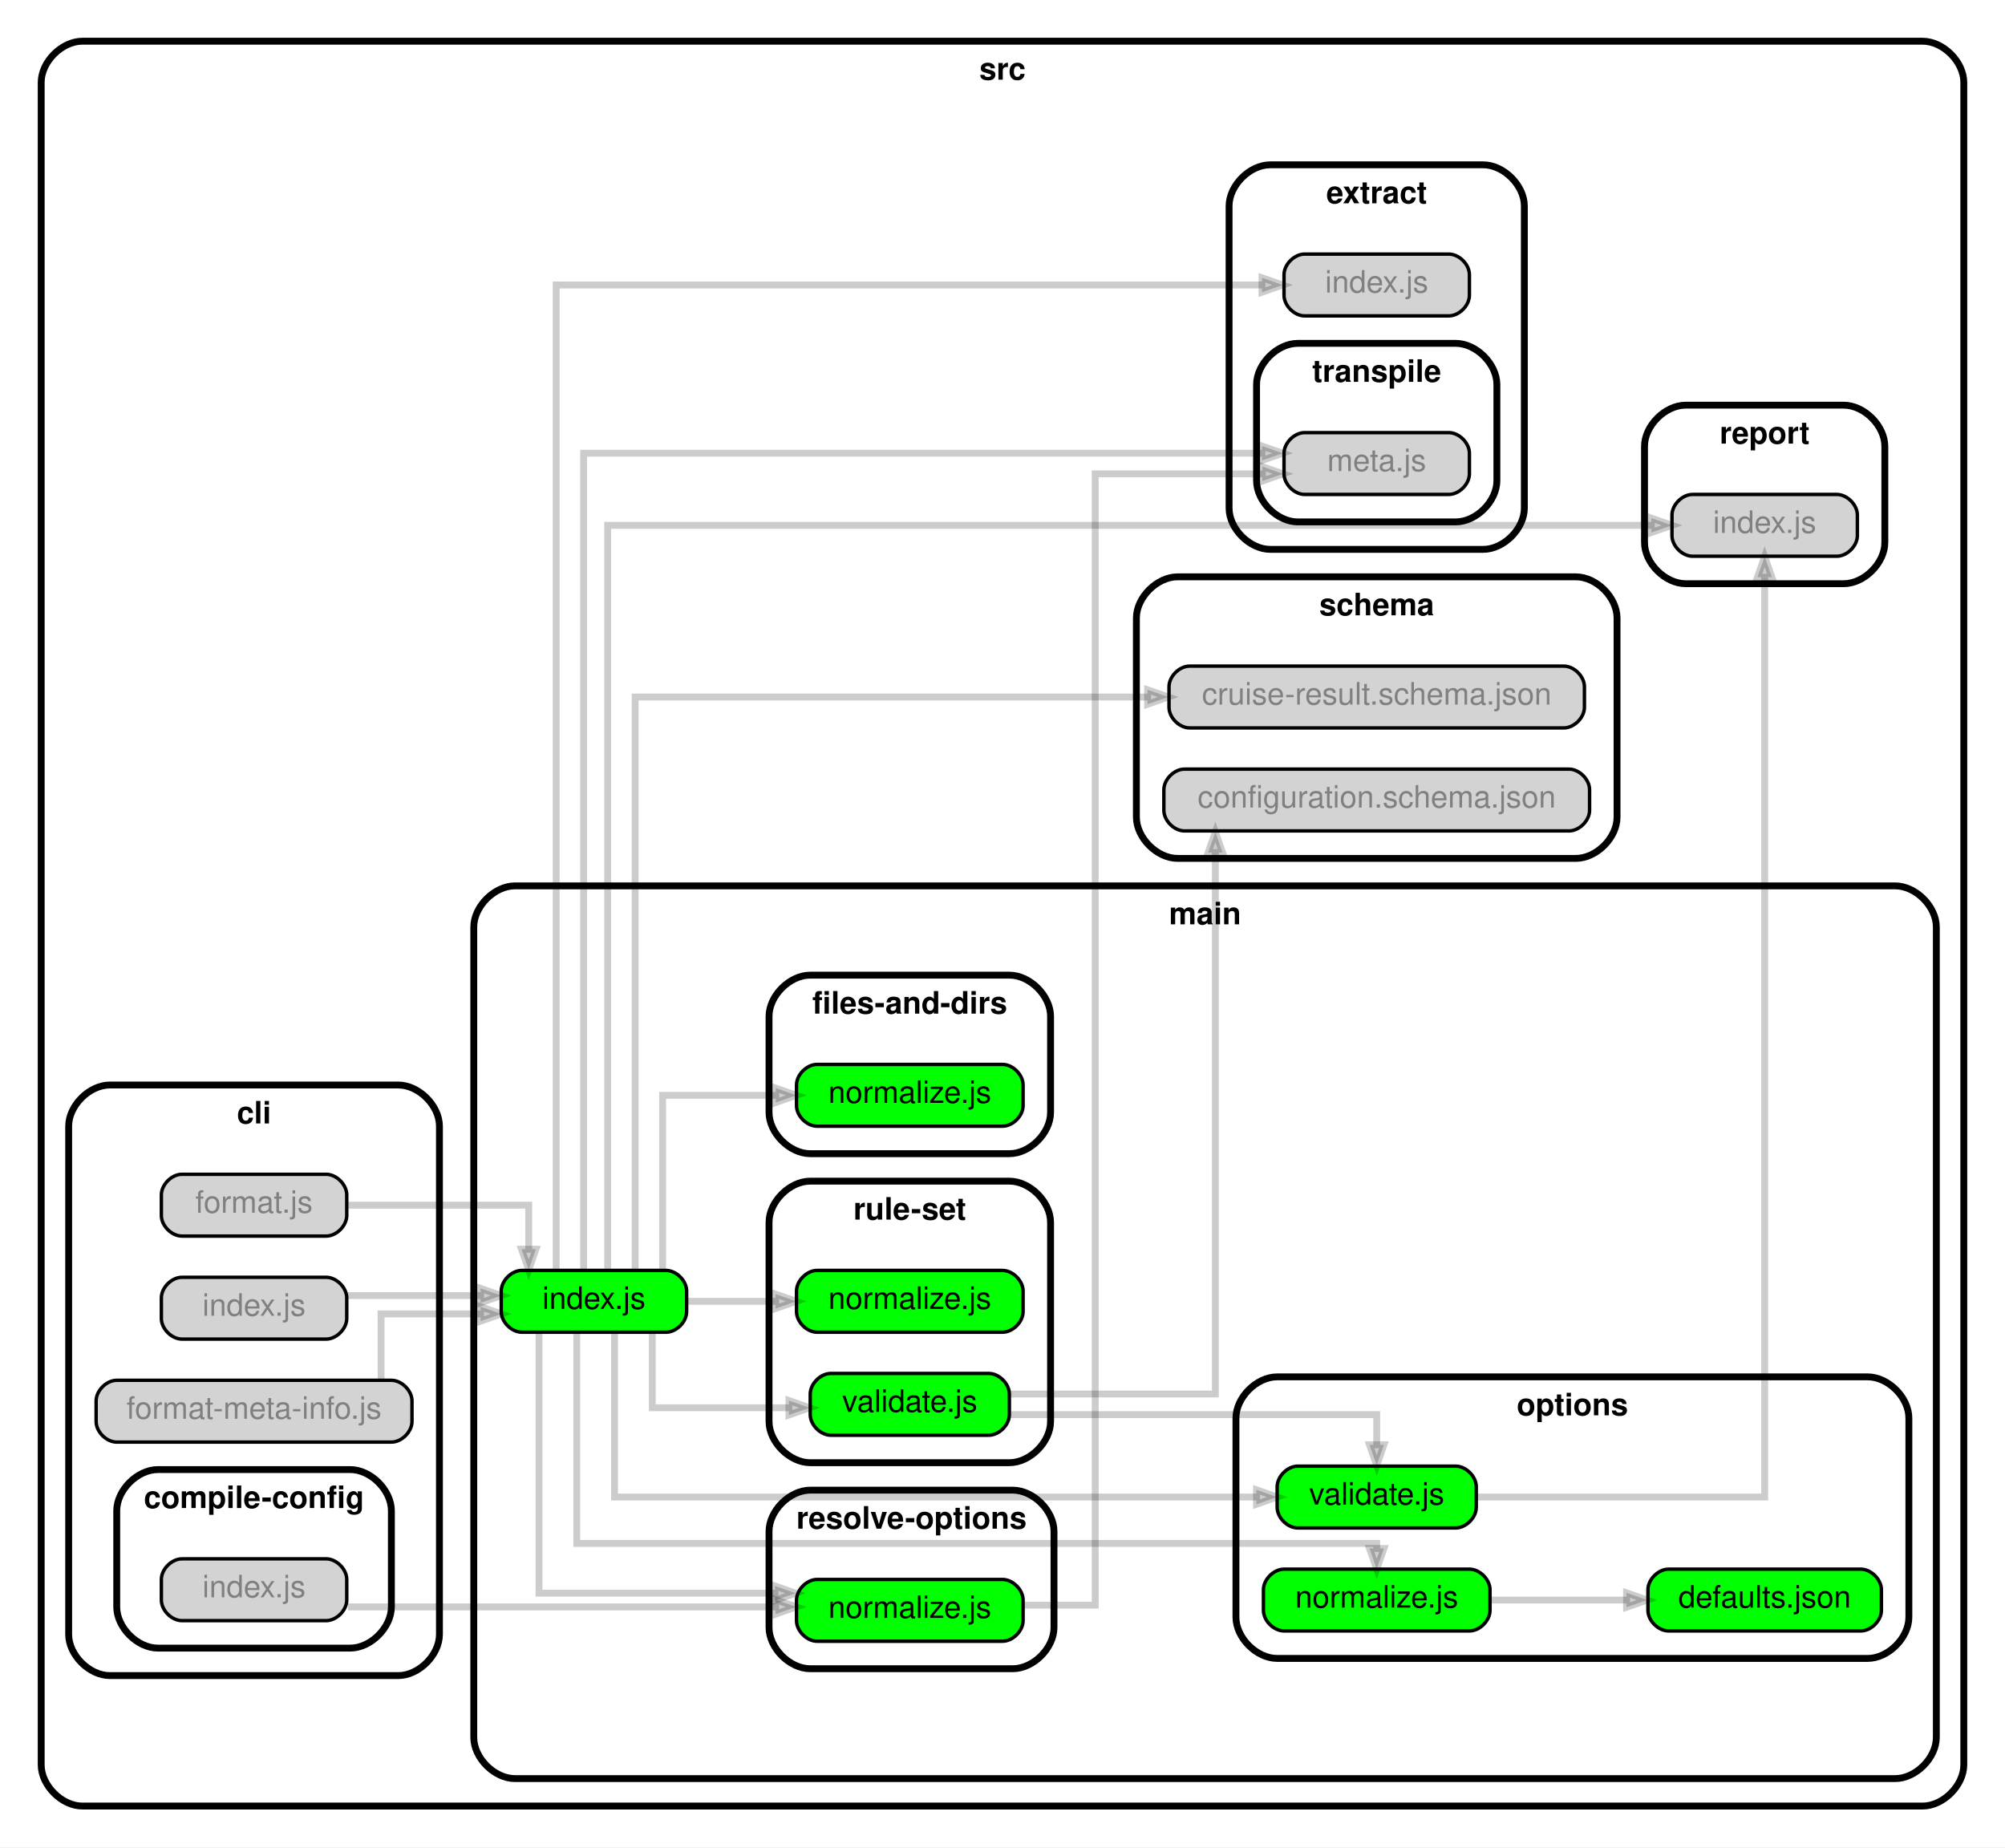
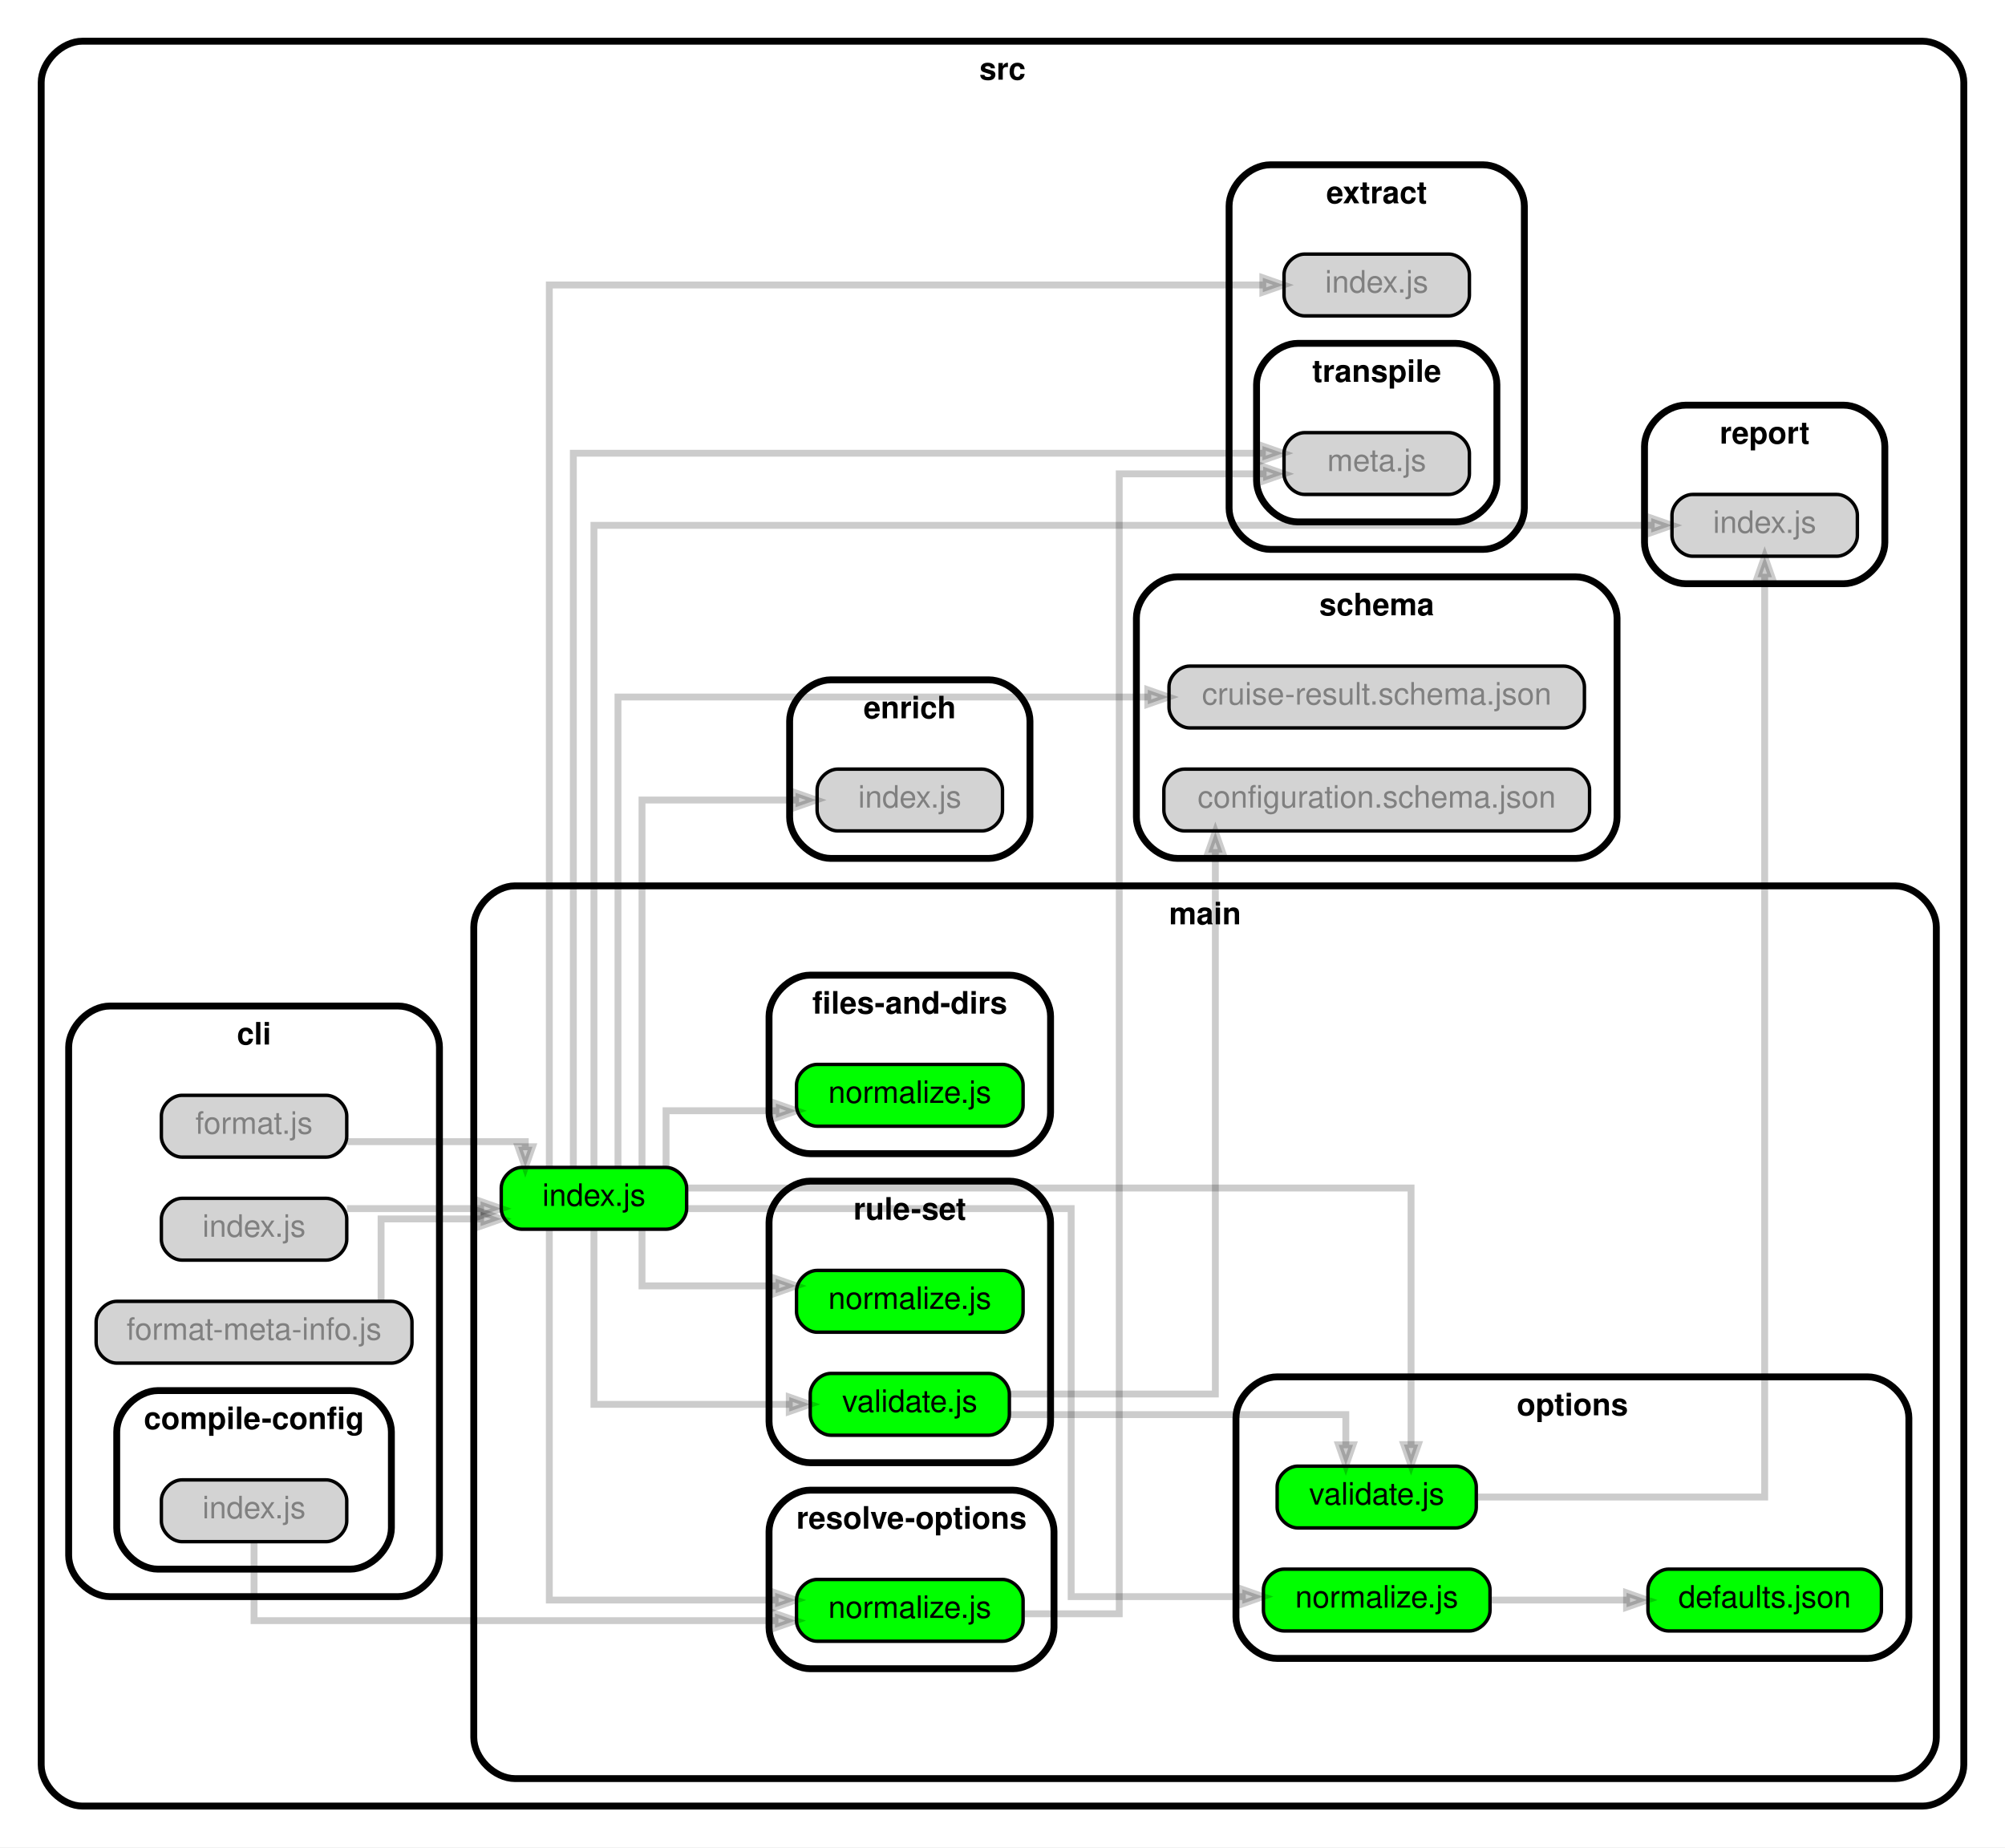
<svg xmlns="http://www.w3.org/2000/svg" xmlns:xlink="http://www.w3.org/1999/xlink" width="584pt" height="538pt" viewBox="0.00 0.00 584.00 538.00">
  <g id="graph0" class="graph" transform="scale(1 1) rotate(0) translate(4 534)">
    <polygon fill="white" stroke="transparent" points="-4,4 -4,-534 580,-534 580,4 -4,4" />
    <g id="clust1" class="cluster">
      <path fill="#ffffff" stroke="black" stroke-width="2" d="M20,-8C20,-8 556,-8 556,-8 562,-8 568,-14 568,-20 568,-20 568,-510 568,-510 568,-516 562,-522 556,-522 556,-522 20,-522 20,-522 14,-522 8,-516 8,-510 8,-510 8,-20 8,-20 8,-14 14,-8 20,-8" />
      <text text-anchor="middle" x="288" y="-510.8" font-family="Helvetica,sans-Serif" font-weight="bold" font-size="9.00">src</text>
    </g>
    <g id="clust2" class="cluster">
-       <path fill="#ffffff" stroke="black" stroke-width="2" d="M28,-46C28,-46 112,-46 112,-46 118,-46 124,-52 124,-58 124,-58 124,-206 124,-206 124,-212 118,-218 112,-218 112,-218 28,-218 28,-218 22,-218 16,-212 16,-206 16,-206 16,-58 16,-58 16,-52 22,-46 28,-46" />
-       <text text-anchor="middle" x="70" y="-206.8" font-family="Helvetica,sans-Serif" font-weight="bold" font-size="9.00">cli</text>
+       <path fill="#ffffff" stroke="black" stroke-width="2" d="M28,-69C28,-69 112,-69 112,-69 118,-69 124,-75 124,-81 124,-81 124,-229 124,-229 124,-235 118,-241 112,-241 112,-241 28,-241 28,-241 22,-241 16,-235 16,-229 16,-229 16,-81 16,-81 16,-75 22,-69 28,-69" />
+       <text text-anchor="middle" x="70" y="-229.8" font-family="Helvetica,sans-Serif" font-weight="bold" font-size="9.00">cli</text>
    </g>
    <g id="clust3" class="cluster">
-       <path fill="#ffffff" stroke="black" stroke-width="2" d="M42,-54C42,-54 98,-54 98,-54 104,-54 110,-60 110,-66 110,-66 110,-94 110,-94 110,-100 104,-106 98,-106 98,-106 42,-106 42,-106 36,-106 30,-100 30,-94 30,-94 30,-66 30,-66 30,-60 36,-54 42,-54" />
-       <text text-anchor="middle" x="70" y="-94.8" font-family="Helvetica,sans-Serif" font-weight="bold" font-size="9.00">compile-config</text>
+       <path fill="#ffffff" stroke="black" stroke-width="2" d="M42,-77C42,-77 98,-77 98,-77 104,-77 110,-83 110,-89 110,-89 110,-117 110,-117 110,-123 104,-129 98,-129 98,-129 42,-129 42,-129 36,-129 30,-123 30,-117 30,-117 30,-89 30,-89 30,-83 36,-77 42,-77" />
+       <text text-anchor="middle" x="70" y="-117.8" font-family="Helvetica,sans-Serif" font-weight="bold" font-size="9.00">compile-config</text>
    </g>
    <g id="clust4" class="cluster">
+       <path fill="#ffffff" stroke="black" stroke-width="2" d="M238,-284C238,-284 284,-284 284,-284 290,-284 296,-290 296,-296 296,-296 296,-324 296,-324 296,-330 290,-336 284,-336 284,-336 238,-336 238,-336 232,-336 226,-330 226,-324 226,-324 226,-296 226,-296 226,-290 232,-284 238,-284" />
+       <text text-anchor="middle" x="261" y="-324.8" font-family="Helvetica,sans-Serif" font-weight="bold" font-size="9.00">enrich</text>
+     </g>
+     <g id="clust5" class="cluster">
      <path fill="#ffffff" stroke="black" stroke-width="2" d="M366,-374C366,-374 428,-374 428,-374 434,-374 440,-380 440,-386 440,-386 440,-474 440,-474 440,-480 434,-486 428,-486 428,-486 366,-486 366,-486 360,-486 354,-480 354,-474 354,-474 354,-386 354,-386 354,-380 360,-374 366,-374" />
      <text text-anchor="middle" x="397" y="-474.8" font-family="Helvetica,sans-Serif" font-weight="bold" font-size="9.00">extract</text>
    </g>
-     <g id="clust5" class="cluster">
+     <g id="clust6" class="cluster">
      <path fill="#ffffff" stroke="black" stroke-width="2" d="M374,-382C374,-382 420,-382 420,-382 426,-382 432,-388 432,-394 432,-394 432,-422 432,-422 432,-428 426,-434 420,-434 420,-434 374,-434 374,-434 368,-434 362,-428 362,-422 362,-422 362,-394 362,-394 362,-388 368,-382 374,-382" />
      <text text-anchor="middle" x="397" y="-422.8" font-family="Helvetica,sans-Serif" font-weight="bold" font-size="9.00">transpile</text>
    </g>
-     <g id="clust6" class="cluster">
+     <g id="clust7" class="cluster">
      <path fill="#ffffff" stroke="black" stroke-width="2" d="M146,-16C146,-16 548,-16 548,-16 554,-16 560,-22 560,-28 560,-28 560,-264 560,-264 560,-270 554,-276 548,-276 548,-276 146,-276 146,-276 140,-276 134,-270 134,-264 134,-264 134,-28 134,-28 134,-22 140,-16 146,-16" />
      <text text-anchor="middle" x="347" y="-264.8" font-family="Helvetica,sans-Serif" font-weight="bold" font-size="9.00">main</text>
    </g>
-     <g id="clust7" class="cluster">
+     <g id="clust8" class="cluster">
      <path fill="#ffffff" stroke="black" stroke-width="2" d="M232,-198C232,-198 290,-198 290,-198 296,-198 302,-204 302,-210 302,-210 302,-238 302,-238 302,-244 296,-250 290,-250 290,-250 232,-250 232,-250 226,-250 220,-244 220,-238 220,-238 220,-210 220,-210 220,-204 226,-198 232,-198" />
      <text text-anchor="middle" x="261" y="-238.8" font-family="Helvetica,sans-Serif" font-weight="bold" font-size="9.00">files-and-dirs</text>
    </g>
-     <g id="clust8" class="cluster">
+     <g id="clust9" class="cluster">
      <path fill="#ffffff" stroke="black" stroke-width="2" d="M368,-51C368,-51 540,-51 540,-51 546,-51 552,-57 552,-63 552,-63 552,-121 552,-121 552,-127 546,-133 540,-133 540,-133 368,-133 368,-133 362,-133 356,-127 356,-121 356,-121 356,-63 356,-63 356,-57 362,-51 368,-51" />
      <text text-anchor="middle" x="454" y="-121.8" font-family="Helvetica,sans-Serif" font-weight="bold" font-size="9.00">options</text>
    </g>
-     <g id="clust9" class="cluster">
+     <g id="clust10" class="cluster">
      <path fill="#ffffff" stroke="black" stroke-width="2" d="M232,-48C232,-48 291,-48 291,-48 297,-48 303,-54 303,-60 303,-60 303,-88 303,-88 303,-94 297,-100 291,-100 291,-100 232,-100 232,-100 226,-100 220,-94 220,-88 220,-88 220,-60 220,-60 220,-54 226,-48 232,-48" />
      <text text-anchor="middle" x="261.5" y="-88.8" font-family="Helvetica,sans-Serif" font-weight="bold" font-size="9.00">resolve-options</text>
    </g>
-     <g id="clust10" class="cluster">
+     <g id="clust11" class="cluster">
      <path fill="#ffffff" stroke="black" stroke-width="2" d="M232,-108C232,-108 290,-108 290,-108 296,-108 302,-114 302,-120 302,-120 302,-178 302,-178 302,-184 296,-190 290,-190 290,-190 232,-190 232,-190 226,-190 220,-184 220,-178 220,-178 220,-120 220,-120 220,-114 226,-108 232,-108" />
      <text text-anchor="middle" x="261" y="-178.8" font-family="Helvetica,sans-Serif" font-weight="bold" font-size="9.00">rule-set</text>
    </g>
-     <g id="clust11" class="cluster">
+     <g id="clust12" class="cluster">
      <path fill="#ffffff" stroke="black" stroke-width="2" d="M487,-364C487,-364 533,-364 533,-364 539,-364 545,-370 545,-376 545,-376 545,-404 545,-404 545,-410 539,-416 533,-416 533,-416 487,-416 487,-416 481,-416 475,-410 475,-404 475,-404 475,-376 475,-376 475,-370 481,-364 487,-364" />
      <text text-anchor="middle" x="510" y="-404.8" font-family="Helvetica,sans-Serif" font-weight="bold" font-size="9.00">report</text>
    </g>
-     <g id="clust12" class="cluster">
+     <g id="clust13" class="cluster">
      <path fill="#ffffff" stroke="black" stroke-width="2" d="M339,-284C339,-284 455,-284 455,-284 461,-284 467,-290 467,-296 467,-296 467,-354 467,-354 467,-360 461,-366 455,-366 455,-366 339,-366 339,-366 333,-366 327,-360 327,-354 327,-354 327,-296 327,-296 327,-290 333,-284 339,-284" />
      <text text-anchor="middle" x="397" y="-354.8" font-family="Helvetica,sans-Serif" font-weight="bold" font-size="9.00">schema</text>
    </g>
    <g id="node1" class="node">
      <g id="a_node1">
        <a xlink:href="src/cli/compile-config/index.js" xlink:title="index.js">
-           <path fill="lightgray" stroke="black" d="M91,-80C91,-80 49,-80 49,-80 46,-80 43,-77 43,-74 43,-74 43,-68 43,-68 43,-65 46,-62 49,-62 49,-62 91,-62 91,-62 94,-62 97,-65 97,-68 97,-68 97,-74 97,-74 97,-77 94,-80 91,-80" />
-           <text text-anchor="middle" x="70" y="-68.8" font-family="Helvetica,sans-Serif" font-size="9.00" fill="gray">index.js</text>
+           <path fill="lightgray" stroke="black" d="M91,-103C91,-103 49,-103 49,-103 46,-103 43,-100 43,-97 43,-97 43,-91 43,-91 43,-88 46,-85 49,-85 49,-85 91,-85 91,-85 94,-85 97,-88 97,-91 97,-91 97,-97 97,-97 97,-100 94,-103 91,-103" />
+           <text text-anchor="middle" x="70" y="-91.8" font-family="Helvetica,sans-Serif" font-size="9.00" fill="gray">index.js</text>
        </a>
      </g>
    </g>
    <g id="node2" class="node">
      <g id="a_node2">
        <a xlink:href="src/main/resolve-options/normalize.js" xlink:title="normalize.js">
          <path fill="lime" stroke="black" d="M288,-74C288,-74 234,-74 234,-74 231,-74 228,-71 228,-68 228,-68 228,-62 228,-62 228,-59 231,-56 234,-56 234,-56 288,-56 288,-56 291,-56 294,-59 294,-62 294,-62 294,-68 294,-68 294,-71 291,-74 288,-74" />
          <text text-anchor="middle" x="261" y="-62.8" font-family="Helvetica,sans-Serif" font-size="9.00">normalize.js</text>
        </a>
      </g>
    </g>
    <g id="edge1" class="edge">
-       <path fill="none" stroke="#000000" stroke-width="2" stroke-opacity="0.2" d="M97.37,-66C97.37,-66 221.91,-66 221.91,-66" />
-       <polygon fill="#000000" fill-opacity="0.2" stroke="#000000" stroke-width="2" stroke-opacity="0.2" points="221.91,-68.1 227.91,-66 221.91,-63.9 221.91,-68.1" />
-     </g>
-     <g id="node8" class="node">
-       <g id="a_node8">
+       <path fill="none" stroke="#000000" stroke-width="2" stroke-opacity="0.2" d="M70,-84.92C70,-75.46 70,-62 70,-62 70,-62 221.73,-62 221.73,-62" />
+       <polygon fill="#000000" fill-opacity="0.2" stroke="#000000" stroke-width="2" stroke-opacity="0.2" points="221.73,-64.1 227.73,-62 221.73,-59.9 221.73,-64.1" />
+     </g>
+     <g id="node9" class="node">
+       <g id="a_node9">
        <a xlink:href="src/extract/transpile/meta.js" xlink:title="meta.js">
          <path fill="lightgray" stroke="black" d="M418,-408C418,-408 376,-408 376,-408 373,-408 370,-405 370,-402 370,-402 370,-396 370,-396 370,-393 373,-390 376,-390 376,-390 418,-390 418,-390 421,-390 424,-393 424,-396 424,-396 424,-402 424,-402 424,-405 421,-408 418,-408" />
          <text text-anchor="middle" x="397" y="-396.8" font-family="Helvetica,sans-Serif" font-size="9.00" fill="gray">meta.js</text>
        </a>
      </g>
    </g>
-     <g id="edge17" class="edge">
-       <path fill="none" stroke="#000000" stroke-width="2" stroke-opacity="0.2" d="M294.28,-66.5C305.39,-66.5 315,-66.5 315,-66.5 315,-66.5 315,-396 315,-396 315,-396 363.7,-396 363.7,-396" />
-       <polygon fill="#000000" fill-opacity="0.2" stroke="#000000" stroke-width="2" stroke-opacity="0.2" points="363.7,-398.1 369.7,-396 363.7,-393.9 363.7,-398.1" />
+     <g id="edge18" class="edge">
+       <path fill="none" stroke="#000000" stroke-width="2" stroke-opacity="0.2" d="M294.36,-64C308.6,-64 322,-64 322,-64 322,-64 322,-396 322,-396 322,-396 363.92,-396 363.92,-396" />
+       <polygon fill="#000000" fill-opacity="0.2" stroke="#000000" stroke-width="2" stroke-opacity="0.2" points="363.92,-398.1 369.92,-396 363.92,-393.9 363.92,-398.1" />
    </g>
    <g id="node3" class="node">
      <g id="a_node3">
        <a xlink:href="src/cli/format-meta-info.js" xlink:title="format-meta-info.js">
-           <path fill="lightgray" stroke="black" d="M110,-132C110,-132 30,-132 30,-132 27,-132 24,-129 24,-126 24,-126 24,-120 24,-120 24,-117 27,-114 30,-114 30,-114 110,-114 110,-114 113,-114 116,-117 116,-120 116,-120 116,-126 116,-126 116,-129 113,-132 110,-132" />
-           <text text-anchor="middle" x="70" y="-120.8" font-family="Helvetica,sans-Serif" font-size="9.00" fill="gray">format-meta-info.js</text>
+           <path fill="lightgray" stroke="black" d="M110,-155C110,-155 30,-155 30,-155 27,-155 24,-152 24,-149 24,-149 24,-143 24,-143 24,-140 27,-137 30,-137 30,-137 110,-137 110,-137 113,-137 116,-140 116,-143 116,-143 116,-149 116,-149 116,-152 113,-155 110,-155" />
+           <text text-anchor="middle" x="70" y="-143.8" font-family="Helvetica,sans-Serif" font-size="9.00" fill="gray">format-meta-info.js</text>
        </a>
      </g>
    </g>
    <g id="node4" class="node">
      <g id="a_node4">
        <a xlink:href="src/main/index.js" xlink:title="index.js">
-           <path fill="lime" stroke="black" d="M190,-164C190,-164 148,-164 148,-164 145,-164 142,-161 142,-158 142,-158 142,-152 142,-152 142,-149 145,-146 148,-146 148,-146 190,-146 190,-146 193,-146 196,-149 196,-152 196,-152 196,-158 196,-158 196,-161 193,-164 190,-164" />
-           <text text-anchor="middle" x="169" y="-152.8" font-family="Helvetica,sans-Serif" font-size="9.00">index.js</text>
+           <path fill="lime" stroke="black" d="M190,-194C190,-194 148,-194 148,-194 145,-194 142,-191 142,-188 142,-188 142,-182 142,-182 142,-179 145,-176 148,-176 148,-176 190,-176 190,-176 193,-176 196,-179 196,-182 196,-182 196,-188 196,-188 196,-191 193,-194 190,-194" />
+           <text text-anchor="middle" x="169" y="-182.8" font-family="Helvetica,sans-Serif" font-size="9.00">index.js</text>
        </a>
      </g>
    </g>
    <g id="edge2" class="edge">
-       <path fill="none" stroke="#000000" stroke-width="2" stroke-opacity="0.2" d="M107,-132.28C107,-140.54 107,-151.33 107,-151.33 107,-151.33 135.99,-151.33 135.99,-151.33" />
-       <polygon fill="#000000" fill-opacity="0.2" stroke="#000000" stroke-width="2" stroke-opacity="0.2" points="135.99,-153.43 141.99,-151.33 135.99,-149.23 135.99,-153.43" />
-     </g>
-     <g id="edge12" class="edge">
-       <path fill="none" stroke="#000000" stroke-width="2" stroke-opacity="0.2" d="M153,-145.9C153,-123.98 153,-70 153,-70 153,-70 221.72,-70 221.72,-70" />
-       <polygon fill="#000000" fill-opacity="0.2" stroke="#000000" stroke-width="2" stroke-opacity="0.2" points="221.72,-72.1 227.72,-70 221.72,-67.9 221.72,-72.1" />
+       <path fill="none" stroke="#000000" stroke-width="2" stroke-opacity="0.2" d="M107,-155.02C107,-164.79 107,-179 107,-179 107,-179 135.99,-179 135.99,-179" />
+       <polygon fill="#000000" fill-opacity="0.2" stroke="#000000" stroke-width="2" stroke-opacity="0.2" points="135.99,-181.1 141.99,-179 135.99,-176.9 135.99,-181.1" />
+     </g>
+     <g id="edge13" class="edge">
+       <path fill="none" stroke="#000000" stroke-width="2" stroke-opacity="0.2" d="M156,-175.82C156,-148.24 156,-68 156,-68 156,-68 221.78,-68 221.78,-68" />
+       <polygon fill="#000000" fill-opacity="0.2" stroke="#000000" stroke-width="2" stroke-opacity="0.2" points="221.78,-70.1 227.78,-68 221.78,-65.9 221.78,-70.1" />
    </g>
    <g id="node7" class="node">
      <g id="a_node7">
+         <a xlink:href="src/enrich/index.js" xlink:title="index.js">
+           <path fill="lightgray" stroke="black" d="M282,-310C282,-310 240,-310 240,-310 237,-310 234,-307 234,-304 234,-304 234,-298 234,-298 234,-295 237,-292 240,-292 240,-292 282,-292 282,-292 285,-292 288,-295 288,-298 288,-298 288,-304 288,-304 288,-307 285,-310 282,-310" />
+           <text text-anchor="middle" x="261" y="-298.8" font-family="Helvetica,sans-Serif" font-size="9.00" fill="gray">index.js</text>
+         </a>
+       </g>
+     </g>
+     <g id="edge5" class="edge">
+       <path fill="none" stroke="#000000" stroke-width="2" stroke-opacity="0.2" d="M183,-194.1C183,-221.45 183,-301 183,-301 183,-301 227.72,-301 227.72,-301" />
+       <polygon fill="#000000" fill-opacity="0.2" stroke="#000000" stroke-width="2" stroke-opacity="0.2" points="227.72,-303.1 233.72,-301 227.72,-298.9 227.72,-303.1" />
+     </g>
+     <g id="node8" class="node">
+       <g id="a_node8">
        <a xlink:href="src/extract/index.js" xlink:title="index.js">
          <path fill="lightgray" stroke="black" d="M418,-460C418,-460 376,-460 376,-460 373,-460 370,-457 370,-454 370,-454 370,-448 370,-448 370,-445 373,-442 376,-442 376,-442 418,-442 418,-442 421,-442 424,-445 424,-448 424,-448 424,-454 424,-454 424,-457 421,-460 418,-460" />
          <text text-anchor="middle" x="397" y="-448.8" font-family="Helvetica,sans-Serif" font-size="9.00" fill="gray">index.js</text>
        </a>
      </g>
    </g>
-     <g id="edge5" class="edge">
-       <path fill="none" stroke="#000000" stroke-width="2" stroke-opacity="0.2" d="M158,-164.18C158,-214.14 158,-451 158,-451 158,-451 363.58,-451 363.58,-451" />
-       <polygon fill="#000000" fill-opacity="0.2" stroke="#000000" stroke-width="2" stroke-opacity="0.2" points="363.58,-453.1 369.58,-451 363.58,-448.9 363.58,-453.1" />
-     </g>
    <g id="edge6" class="edge">
-       <path fill="none" stroke="#000000" stroke-width="2" stroke-opacity="0.2" d="M166,-164.08C166,-208.65 166,-402 166,-402 166,-402 363.59,-402 363.59,-402" />
-       <polygon fill="#000000" fill-opacity="0.2" stroke="#000000" stroke-width="2" stroke-opacity="0.2" points="363.59,-404.1 369.59,-402 363.59,-399.9 363.59,-404.1" />
-     </g>
-     <g id="node9" class="node">
-       <g id="a_node9">
+       <path fill="none" stroke="#000000" stroke-width="2" stroke-opacity="0.2" d="M156,-194.16C156,-240.93 156,-451 156,-451 156,-451 363.82,-451 363.82,-451" />
+       <polygon fill="#000000" fill-opacity="0.2" stroke="#000000" stroke-width="2" stroke-opacity="0.2" points="363.82,-453.1 369.82,-451 363.82,-448.9 363.82,-453.1" />
+     </g>
+     <g id="edge7" class="edge">
+       <path fill="none" stroke="#000000" stroke-width="2" stroke-opacity="0.2" d="M163,-194.05C163,-235.12 163,-402 163,-402 163,-402 363.7,-402 363.7,-402" />
+       <polygon fill="#000000" fill-opacity="0.2" stroke="#000000" stroke-width="2" stroke-opacity="0.2" points="363.7,-404.1 369.7,-402 363.7,-399.9 363.7,-404.1" />
+     </g>
+     <g id="node10" class="node">
+       <g id="a_node10">
        <a xlink:href="src/main/files-and-dirs/normalize.js" xlink:title="normalize.js">
          <path fill="lime" stroke="black" d="M288,-224C288,-224 234,-224 234,-224 231,-224 228,-221 228,-218 228,-218 228,-212 228,-212 228,-209 231,-206 234,-206 234,-206 288,-206 288,-206 291,-206 294,-209 294,-212 294,-212 294,-218 294,-218 294,-221 291,-224 288,-224" />
          <text text-anchor="middle" x="261" y="-212.8" font-family="Helvetica,sans-Serif" font-size="9.00">normalize.js</text>
        </a>
      </g>
    </g>
-     <g id="edge9" class="edge">
-       <path fill="none" stroke="#000000" stroke-width="2" stroke-opacity="0.2" d="M189,-164.11C189,-180.9 189,-215 189,-215 189,-215 221.95,-215 221.95,-215" />
-       <polygon fill="#000000" fill-opacity="0.2" stroke="#000000" stroke-width="2" stroke-opacity="0.2" points="221.95,-217.1 227.95,-215 221.95,-212.9 221.95,-217.1" />
-     </g>
-     <g id="node10" class="node">
-       <g id="a_node10">
+     <g id="edge10" class="edge">
+       <path fill="none" stroke="#000000" stroke-width="2" stroke-opacity="0.2" d="M190,-194.21C190,-201.51 190,-210.5 190,-210.5 190,-210.5 221.99,-210.5 221.99,-210.5" />
+       <polygon fill="#000000" fill-opacity="0.2" stroke="#000000" stroke-width="2" stroke-opacity="0.2" points="221.99,-212.6 227.99,-210.5 221.99,-208.4 221.99,-212.6" />
+     </g>
+     <g id="node11" class="node">
+       <g id="a_node11">
        <a xlink:href="src/report/index.js" xlink:title="index.js">
          <path fill="lightgray" stroke="black" d="M531,-390C531,-390 489,-390 489,-390 486,-390 483,-387 483,-384 483,-384 483,-378 483,-378 483,-375 486,-372 489,-372 489,-372 531,-372 531,-372 534,-372 537,-375 537,-378 537,-378 537,-384 537,-384 537,-387 534,-390 531,-390" />
          <text text-anchor="middle" x="510" y="-378.8" font-family="Helvetica,sans-Serif" font-size="9.00" fill="gray">index.js</text>
        </a>
      </g>
    </g>
-     <g id="edge7" class="edge">
-       <path fill="none" stroke="#000000" stroke-width="2" stroke-opacity="0.2" d="M173,-164.14C173,-206.42 173,-381 173,-381 173,-381 476.99,-381 476.99,-381" />
-       <polygon fill="#000000" fill-opacity="0.2" stroke="#000000" stroke-width="2" stroke-opacity="0.2" points="476.99,-383.1 482.99,-381 476.99,-378.9 476.99,-383.1" />
-     </g>
-     <g id="node11" class="node">
-       <g id="a_node11">
+     <g id="edge8" class="edge">
+       <path fill="none" stroke="#000000" stroke-width="2" stroke-opacity="0.2" d="M169,-194.19C169,-232.94 169,-381 169,-381 169,-381 476.96,-381 476.96,-381" />
+       <polygon fill="#000000" fill-opacity="0.2" stroke="#000000" stroke-width="2" stroke-opacity="0.2" points="476.96,-383.1 482.96,-381 476.96,-378.9 476.96,-383.1" />
+     </g>
+     <g id="node12" class="node">
+       <g id="a_node12">
        <a xlink:href="src/schema/cruise-result.schema.json" xlink:title="cruise-result.schema.json">
          <path fill="lightgray" stroke="black" d="M451.5,-340C451.5,-340 342.5,-340 342.5,-340 339.5,-340 336.5,-337 336.5,-334 336.5,-334 336.5,-328 336.5,-328 336.5,-325 339.5,-322 342.5,-322 342.5,-322 451.5,-322 451.5,-322 454.5,-322 457.5,-325 457.5,-328 457.5,-328 457.5,-334 457.5,-334 457.5,-337 454.5,-340 451.5,-340" />
          <text text-anchor="middle" x="397" y="-328.8" font-family="Helvetica,sans-Serif" font-size="9.00" fill="gray">cruise-result.schema.json</text>
        </a>
      </g>
    </g>
-     <g id="edge8" class="edge">
-       <path fill="none" stroke="#000000" stroke-width="2" stroke-opacity="0.2" d="M181,-164.46C181,-201.02 181,-331 181,-331 181,-331 330.26,-331 330.26,-331" />
-       <polygon fill="#000000" fill-opacity="0.2" stroke="#000000" stroke-width="2" stroke-opacity="0.2" points="330.26,-333.1 336.26,-331 330.26,-328.9 330.26,-333.1" />
-     </g>
-     <g id="node12" class="node">
-       <g id="a_node12">
+     <g id="edge9" class="edge">
+       <path fill="none" stroke="#000000" stroke-width="2" stroke-opacity="0.2" d="M176,-194.13C176,-226.1 176,-331 176,-331 176,-331 330.32,-331 330.32,-331" />
+       <polygon fill="#000000" fill-opacity="0.2" stroke="#000000" stroke-width="2" stroke-opacity="0.2" points="330.32,-333.1 336.32,-331 330.32,-328.9 330.32,-333.1" />
+     </g>
+     <g id="node13" class="node">
+       <g id="a_node13">
        <a xlink:href="src/main/options/normalize.js" xlink:title="normalize.js">
          <path fill="lime" stroke="black" d="M424,-77C424,-77 370,-77 370,-77 367,-77 364,-74 364,-71 364,-71 364,-65 364,-65 364,-62 367,-59 370,-59 370,-59 424,-59 424,-59 427,-59 430,-62 430,-65 430,-65 430,-71 430,-71 430,-74 427,-77 424,-77" />
          <text text-anchor="middle" x="397" y="-65.8" font-family="Helvetica,sans-Serif" font-size="9.00">normalize.js</text>
        </a>
      </g>
    </g>
-     <g id="edge10" class="edge">
-       <path fill="none" stroke="#000000" stroke-width="2" stroke-opacity="0.2" d="M164,-145.78C164,-126.67 164,-84.5 164,-84.5 164,-84.5 397,-84.5 397,-84.5 397,-84.5 397,-83.02 397,-83.02" />
-       <polygon fill="#000000" fill-opacity="0.2" stroke="#000000" stroke-width="2" stroke-opacity="0.2" points="399.1,-83.02 397,-77.02 394.9,-83.02 399.1,-83.02" />
-     </g>
-     <g id="node13" class="node">
-       <g id="a_node13">
+     <g id="edge11" class="edge">
+       <path fill="none" stroke="#000000" stroke-width="2" stroke-opacity="0.2" d="M196.13,-182C236.58,-182 308,-182 308,-182 308,-182 308,-69 308,-69 308,-69 357.86,-69 357.86,-69" />
+       <polygon fill="#000000" fill-opacity="0.2" stroke="#000000" stroke-width="2" stroke-opacity="0.2" points="357.86,-71.1 363.86,-69 357.86,-66.9 357.86,-71.1" />
+     </g>
+     <g id="node14" class="node">
+       <g id="a_node14">
        <a xlink:href="src/main/options/validate.js" xlink:title="validate.js">
          <path fill="lime" stroke="black" d="M420,-107C420,-107 374,-107 374,-107 371,-107 368,-104 368,-101 368,-101 368,-95 368,-95 368,-92 371,-89 374,-89 374,-89 420,-89 420,-89 423,-89 426,-92 426,-95 426,-95 426,-101 426,-101 426,-104 423,-107 420,-107" />
          <text text-anchor="middle" x="397" y="-95.8" font-family="Helvetica,sans-Serif" font-size="9.00">validate.js</text>
        </a>
      </g>
    </g>
-     <g id="edge11" class="edge">
-       <path fill="none" stroke="#000000" stroke-width="2" stroke-opacity="0.2" d="M175,-145.84C175,-129.73 175,-98 175,-98 175,-98 361.98,-98 361.98,-98" />
-       <polygon fill="#000000" fill-opacity="0.2" stroke="#000000" stroke-width="2" stroke-opacity="0.2" points="361.98,-100.1 367.98,-98 361.98,-95.9 361.98,-100.1" />
-     </g>
-     <g id="node14" class="node">
-       <g id="a_node14">
+     <g id="edge12" class="edge">
+       <path fill="none" stroke="#000000" stroke-width="2" stroke-opacity="0.2" d="M196.3,-188C258.82,-188 407,-188 407,-188 407,-188 407,-113.29 407,-113.29" />
+       <polygon fill="#000000" fill-opacity="0.2" stroke="#000000" stroke-width="2" stroke-opacity="0.2" points="409.1,-113.29 407,-107.29 404.9,-113.29 409.1,-113.29" />
+     </g>
+     <g id="node15" class="node">
+       <g id="a_node15">
        <a xlink:href="src/main/rule-set/normalize.js" xlink:title="normalize.js">
          <path fill="lime" stroke="black" d="M288,-164C288,-164 234,-164 234,-164 231,-164 228,-161 228,-158 228,-158 228,-152 228,-152 228,-149 231,-146 234,-146 234,-146 288,-146 288,-146 291,-146 294,-149 294,-152 294,-152 294,-158 294,-158 294,-161 291,-164 288,-164" />
          <text text-anchor="middle" x="261" y="-152.8" font-family="Helvetica,sans-Serif" font-size="9.00">normalize.js</text>
        </a>
      </g>
    </g>
-     <g id="edge13" class="edge">
-       <path fill="none" stroke="#000000" stroke-width="2" stroke-opacity="0.2" d="M196.11,-155C196.11,-155 221.9,-155 221.9,-155" />
-       <polygon fill="#000000" fill-opacity="0.2" stroke="#000000" stroke-width="2" stroke-opacity="0.2" points="221.9,-157.1 227.9,-155 221.9,-152.9 221.9,-157.1" />
-     </g>
-     <g id="node15" class="node">
-       <g id="a_node15">
+     <g id="edge14" class="edge">
+       <path fill="none" stroke="#000000" stroke-width="2" stroke-opacity="0.2" d="M183,-175.79C183,-168.49 183,-159.5 183,-159.5 183,-159.5 221.92,-159.5 221.92,-159.5" />
+       <polygon fill="#000000" fill-opacity="0.2" stroke="#000000" stroke-width="2" stroke-opacity="0.2" points="221.92,-161.6 227.92,-159.5 221.92,-157.4 221.92,-161.6" />
+     </g>
+     <g id="node16" class="node">
+       <g id="a_node16">
        <a xlink:href="src/main/rule-set/validate.js" xlink:title="validate.js">
          <path fill="lime" stroke="black" d="M284,-134C284,-134 238,-134 238,-134 235,-134 232,-131 232,-128 232,-128 232,-122 232,-122 232,-119 235,-116 238,-116 238,-116 284,-116 284,-116 287,-116 290,-119 290,-122 290,-122 290,-128 290,-128 290,-131 287,-134 284,-134" />
          <text text-anchor="middle" x="261" y="-122.8" font-family="Helvetica,sans-Serif" font-size="9.00">validate.js</text>
        </a>
      </g>
    </g>
-     <g id="edge14" class="edge">
-       <path fill="none" stroke="#000000" stroke-width="2" stroke-opacity="0.2" d="M186,-145.87C186,-136.72 186,-124 186,-124 186,-124 225.79,-124 225.79,-124" />
-       <polygon fill="#000000" fill-opacity="0.2" stroke="#000000" stroke-width="2" stroke-opacity="0.2" points="225.79,-126.1 231.79,-124 225.79,-121.9 225.79,-126.1" />
+     <g id="edge15" class="edge">
+       <path fill="none" stroke="#000000" stroke-width="2" stroke-opacity="0.2" d="M169,-175.89C169,-159.1 169,-125 169,-125 169,-125 225.89,-125 225.89,-125" />
+       <polygon fill="#000000" fill-opacity="0.2" stroke="#000000" stroke-width="2" stroke-opacity="0.2" points="225.89,-127.1 231.89,-125 225.89,-122.9 225.89,-127.1" />
    </g>
    <g id="node5" class="node">
      <g id="a_node5">
        <a xlink:href="src/cli/format.js" xlink:title="format.js">
-           <path fill="lightgray" stroke="black" d="M91,-192C91,-192 49,-192 49,-192 46,-192 43,-189 43,-186 43,-186 43,-180 43,-180 43,-177 46,-174 49,-174 49,-174 91,-174 91,-174 94,-174 97,-177 97,-180 97,-180 97,-186 97,-186 97,-189 94,-192 91,-192" />
-           <text text-anchor="middle" x="70" y="-180.8" font-family="Helvetica,sans-Serif" font-size="9.00" fill="gray">format.js</text>
+           <path fill="lightgray" stroke="black" d="M91,-215C91,-215 49,-215 49,-215 46,-215 43,-212 43,-209 43,-209 43,-203 43,-203 43,-200 46,-197 49,-197 49,-197 91,-197 91,-197 94,-197 97,-200 97,-203 97,-203 97,-209 97,-209 97,-212 94,-215 91,-215" />
+           <text text-anchor="middle" x="70" y="-203.8" font-family="Helvetica,sans-Serif" font-size="9.00" fill="gray">format.js</text>
        </a>
      </g>
    </g>
    <g id="edge3" class="edge">
-       <path fill="none" stroke="#000000" stroke-width="2" stroke-opacity="0.2" d="M97.08,-183C120.29,-183 150,-183 150,-183 150,-183 150,-170.17 150,-170.17" />
-       <polygon fill="#000000" fill-opacity="0.2" stroke="#000000" stroke-width="2" stroke-opacity="0.2" points="152.1,-170.17 150,-164.17 147.9,-170.17 152.1,-170.17" />
+       <path fill="none" stroke="#000000" stroke-width="2" stroke-opacity="0.2" d="M97.19,-201.5C120.04,-201.5 149,-201.5 149,-201.5 149,-201.5 149,-200.02 149,-200.02" />
+       <polygon fill="#000000" fill-opacity="0.2" stroke="#000000" stroke-width="2" stroke-opacity="0.2" points="151.1,-200.02 149,-194.02 146.9,-200.02 151.1,-200.02" />
    </g>
    <g id="node6" class="node">
      <g id="a_node6">
        <a xlink:href="src/cli/index.js" xlink:title="index.js">
-           <path fill="lightgray" stroke="black" d="M91,-162C91,-162 49,-162 49,-162 46,-162 43,-159 43,-156 43,-156 43,-150 43,-150 43,-147 46,-144 49,-144 49,-144 91,-144 91,-144 94,-144 97,-147 97,-150 97,-150 97,-156 97,-156 97,-159 94,-162 91,-162" />
-           <text text-anchor="middle" x="70" y="-150.8" font-family="Helvetica,sans-Serif" font-size="9.00" fill="gray">index.js</text>
+           <path fill="lightgray" stroke="black" d="M91,-185C91,-185 49,-185 49,-185 46,-185 43,-182 43,-179 43,-179 43,-173 43,-173 43,-170 46,-167 49,-167 49,-167 91,-167 91,-167 94,-167 97,-170 97,-173 97,-173 97,-179 97,-179 97,-182 94,-185 91,-185" />
+           <text text-anchor="middle" x="70" y="-173.8" font-family="Helvetica,sans-Serif" font-size="9.00" fill="gray">index.js</text>
        </a>
      </g>
    </g>
    <g id="edge4" class="edge">
-       <path fill="none" stroke="#000000" stroke-width="2" stroke-opacity="0.2" d="M97.05,-156.67C97.05,-156.67 135.98,-156.67 135.98,-156.67" />
-       <polygon fill="#000000" fill-opacity="0.2" stroke="#000000" stroke-width="2" stroke-opacity="0.2" points="135.98,-158.77 141.98,-156.67 135.98,-154.57 135.98,-158.77" />
-     </g>
-     <g id="node16" class="node">
-       <g id="a_node16">
+       <path fill="none" stroke="#000000" stroke-width="2" stroke-opacity="0.2" d="M97.05,-182C97.05,-182 135.98,-182 135.98,-182" />
+       <polygon fill="#000000" fill-opacity="0.2" stroke="#000000" stroke-width="2" stroke-opacity="0.2" points="135.98,-184.1 141.98,-182 135.98,-179.9 135.98,-184.1" />
+     </g>
+     <g id="node17" class="node">
+       <g id="a_node17">
        <a xlink:href="src/main/options/defaults.json" xlink:title="defaults.json">
          <path fill="lime" stroke="black" d="M538,-77C538,-77 482,-77 482,-77 479,-77 476,-74 476,-71 476,-71 476,-65 476,-65 476,-62 479,-59 482,-59 482,-59 538,-59 538,-59 541,-59 544,-62 544,-65 544,-65 544,-71 544,-71 544,-74 541,-77 538,-77" />
          <text text-anchor="middle" x="510" y="-65.8" font-family="Helvetica,sans-Serif" font-size="9.00">defaults.json</text>
        </a>
      </g>
    </g>
-     <g id="edge15" class="edge">
+     <g id="edge16" class="edge">
      <path fill="none" stroke="#000000" stroke-width="2" stroke-opacity="0.2" d="M430.29,-68C430.29,-68 469.77,-68 469.77,-68" />
      <polygon fill="#000000" fill-opacity="0.2" stroke="#000000" stroke-width="2" stroke-opacity="0.2" points="469.77,-70.1 475.77,-68 469.77,-65.9 469.77,-70.1" />
    </g>
-     <g id="edge16" class="edge">
+     <g id="edge17" class="edge">
      <path fill="none" stroke="#000000" stroke-width="2" stroke-opacity="0.2" d="M426.1,-98C459.58,-98 510,-98 510,-98 510,-98 510,-365.9 510,-365.9" />
      <polygon fill="#000000" fill-opacity="0.2" stroke="#000000" stroke-width="2" stroke-opacity="0.2" points="507.9,-365.9 510,-371.9 512.1,-365.9 507.9,-365.9" />
    </g>
-     <g id="edge19" class="edge">
-       <path fill="none" stroke="#000000" stroke-width="2" stroke-opacity="0.2" d="M290.18,-122C330.14,-122 397,-122 397,-122 397,-122 397,-113.21 397,-113.21" />
-       <polygon fill="#000000" fill-opacity="0.2" stroke="#000000" stroke-width="2" stroke-opacity="0.2" points="399.1,-113.21 397,-107.21 394.9,-113.21 399.1,-113.21" />
-     </g>
-     <g id="node17" class="node">
-       <g id="a_node17">
+     <g id="edge20" class="edge">
+       <path fill="none" stroke="#000000" stroke-width="2" stroke-opacity="0.2" d="M290.14,-122C327.63,-122 388,-122 388,-122 388,-122 388,-113.21 388,-113.21" />
+       <polygon fill="#000000" fill-opacity="0.2" stroke="#000000" stroke-width="2" stroke-opacity="0.2" points="390.1,-113.21 388,-107.21 385.9,-113.21 390.1,-113.21" />
+     </g>
+     <g id="node18" class="node">
+       <g id="a_node18">
        <a xlink:href="src/schema/configuration.schema.json" xlink:title="configuration.schema.json">
          <path fill="lightgray" stroke="black" d="M453,-310C453,-310 341,-310 341,-310 338,-310 335,-307 335,-304 335,-304 335,-298 335,-298 335,-295 338,-292 341,-292 341,-292 453,-292 453,-292 456,-292 459,-295 459,-298 459,-298 459,-304 459,-304 459,-307 456,-310 453,-310" />
          <text text-anchor="middle" x="397" y="-298.8" font-family="Helvetica,sans-Serif" font-size="9.00" fill="gray">configuration.schema.json</text>
        </a>
      </g>
    </g>
-     <g id="edge18" class="edge">
+     <g id="edge19" class="edge">
      <path fill="none" stroke="#000000" stroke-width="2" stroke-opacity="0.2" d="M290.14,-128C316.1,-128 350,-128 350,-128 350,-128 350,-285.7 350,-285.7" />
      <polygon fill="#000000" fill-opacity="0.2" stroke="#000000" stroke-width="2" stroke-opacity="0.2" points="347.9,-285.7 350,-291.7 352.1,-285.7 347.9,-285.7" />
    </g>
  </g>
</svg>
